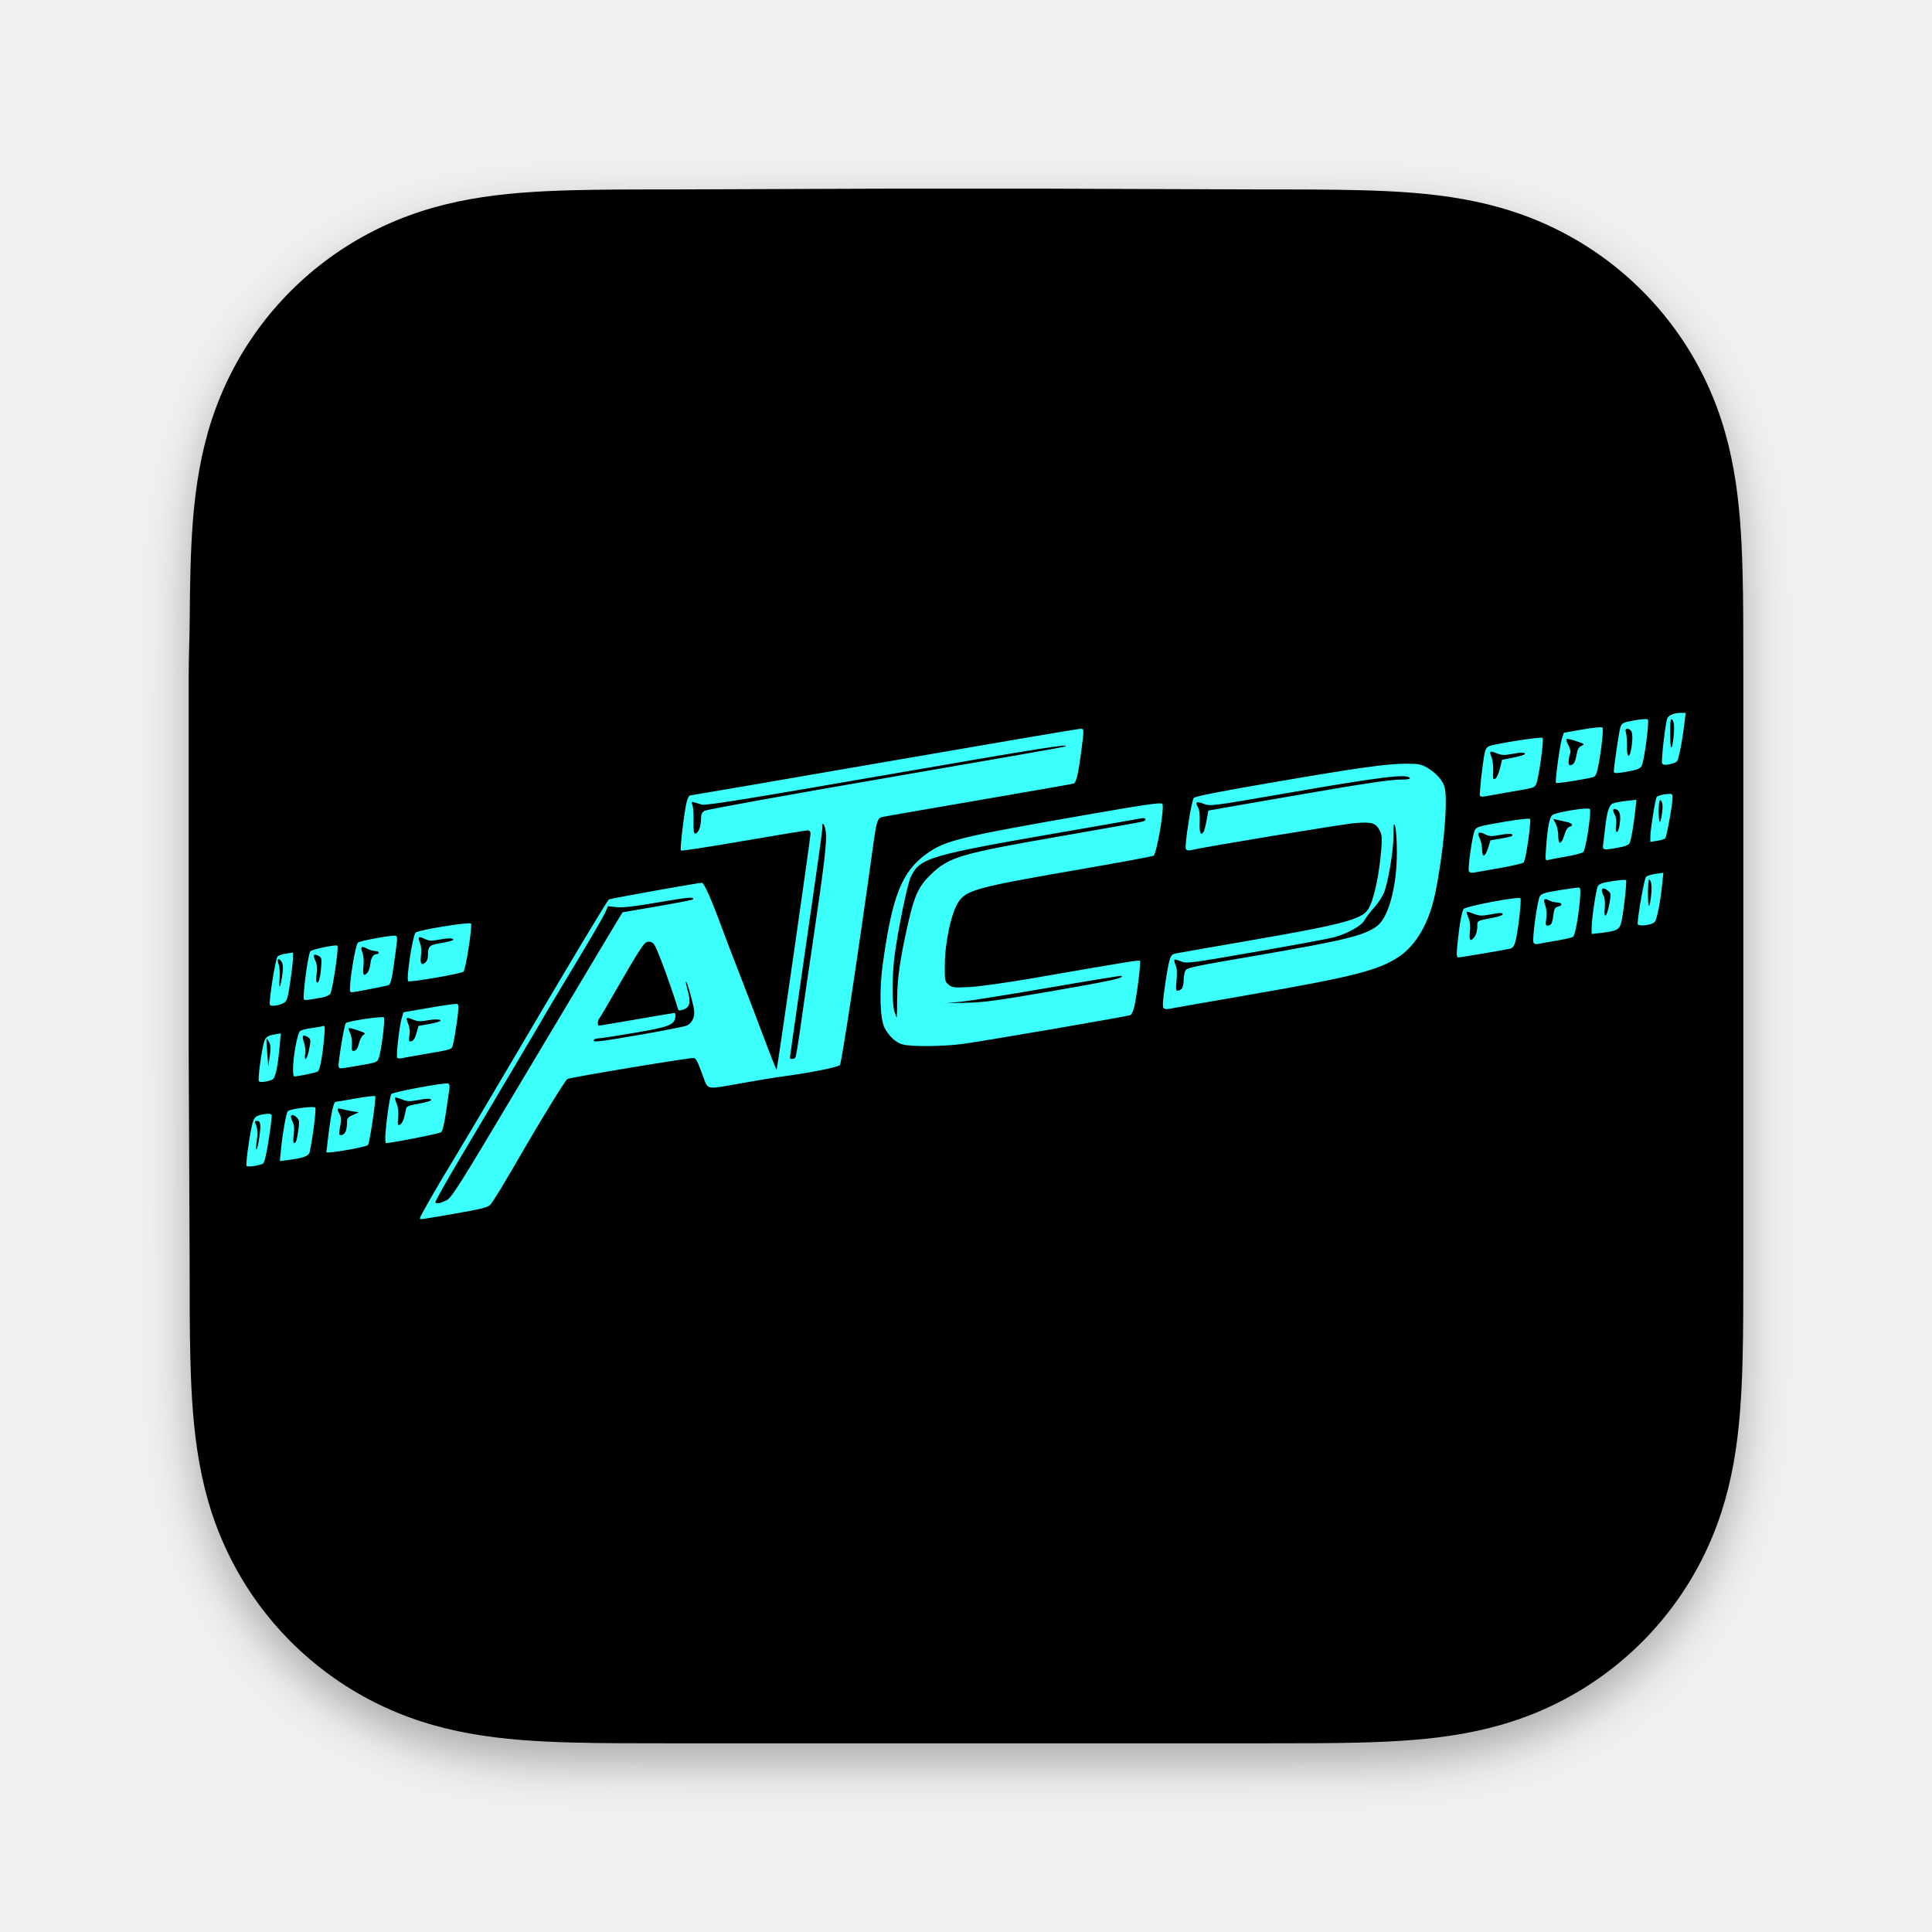
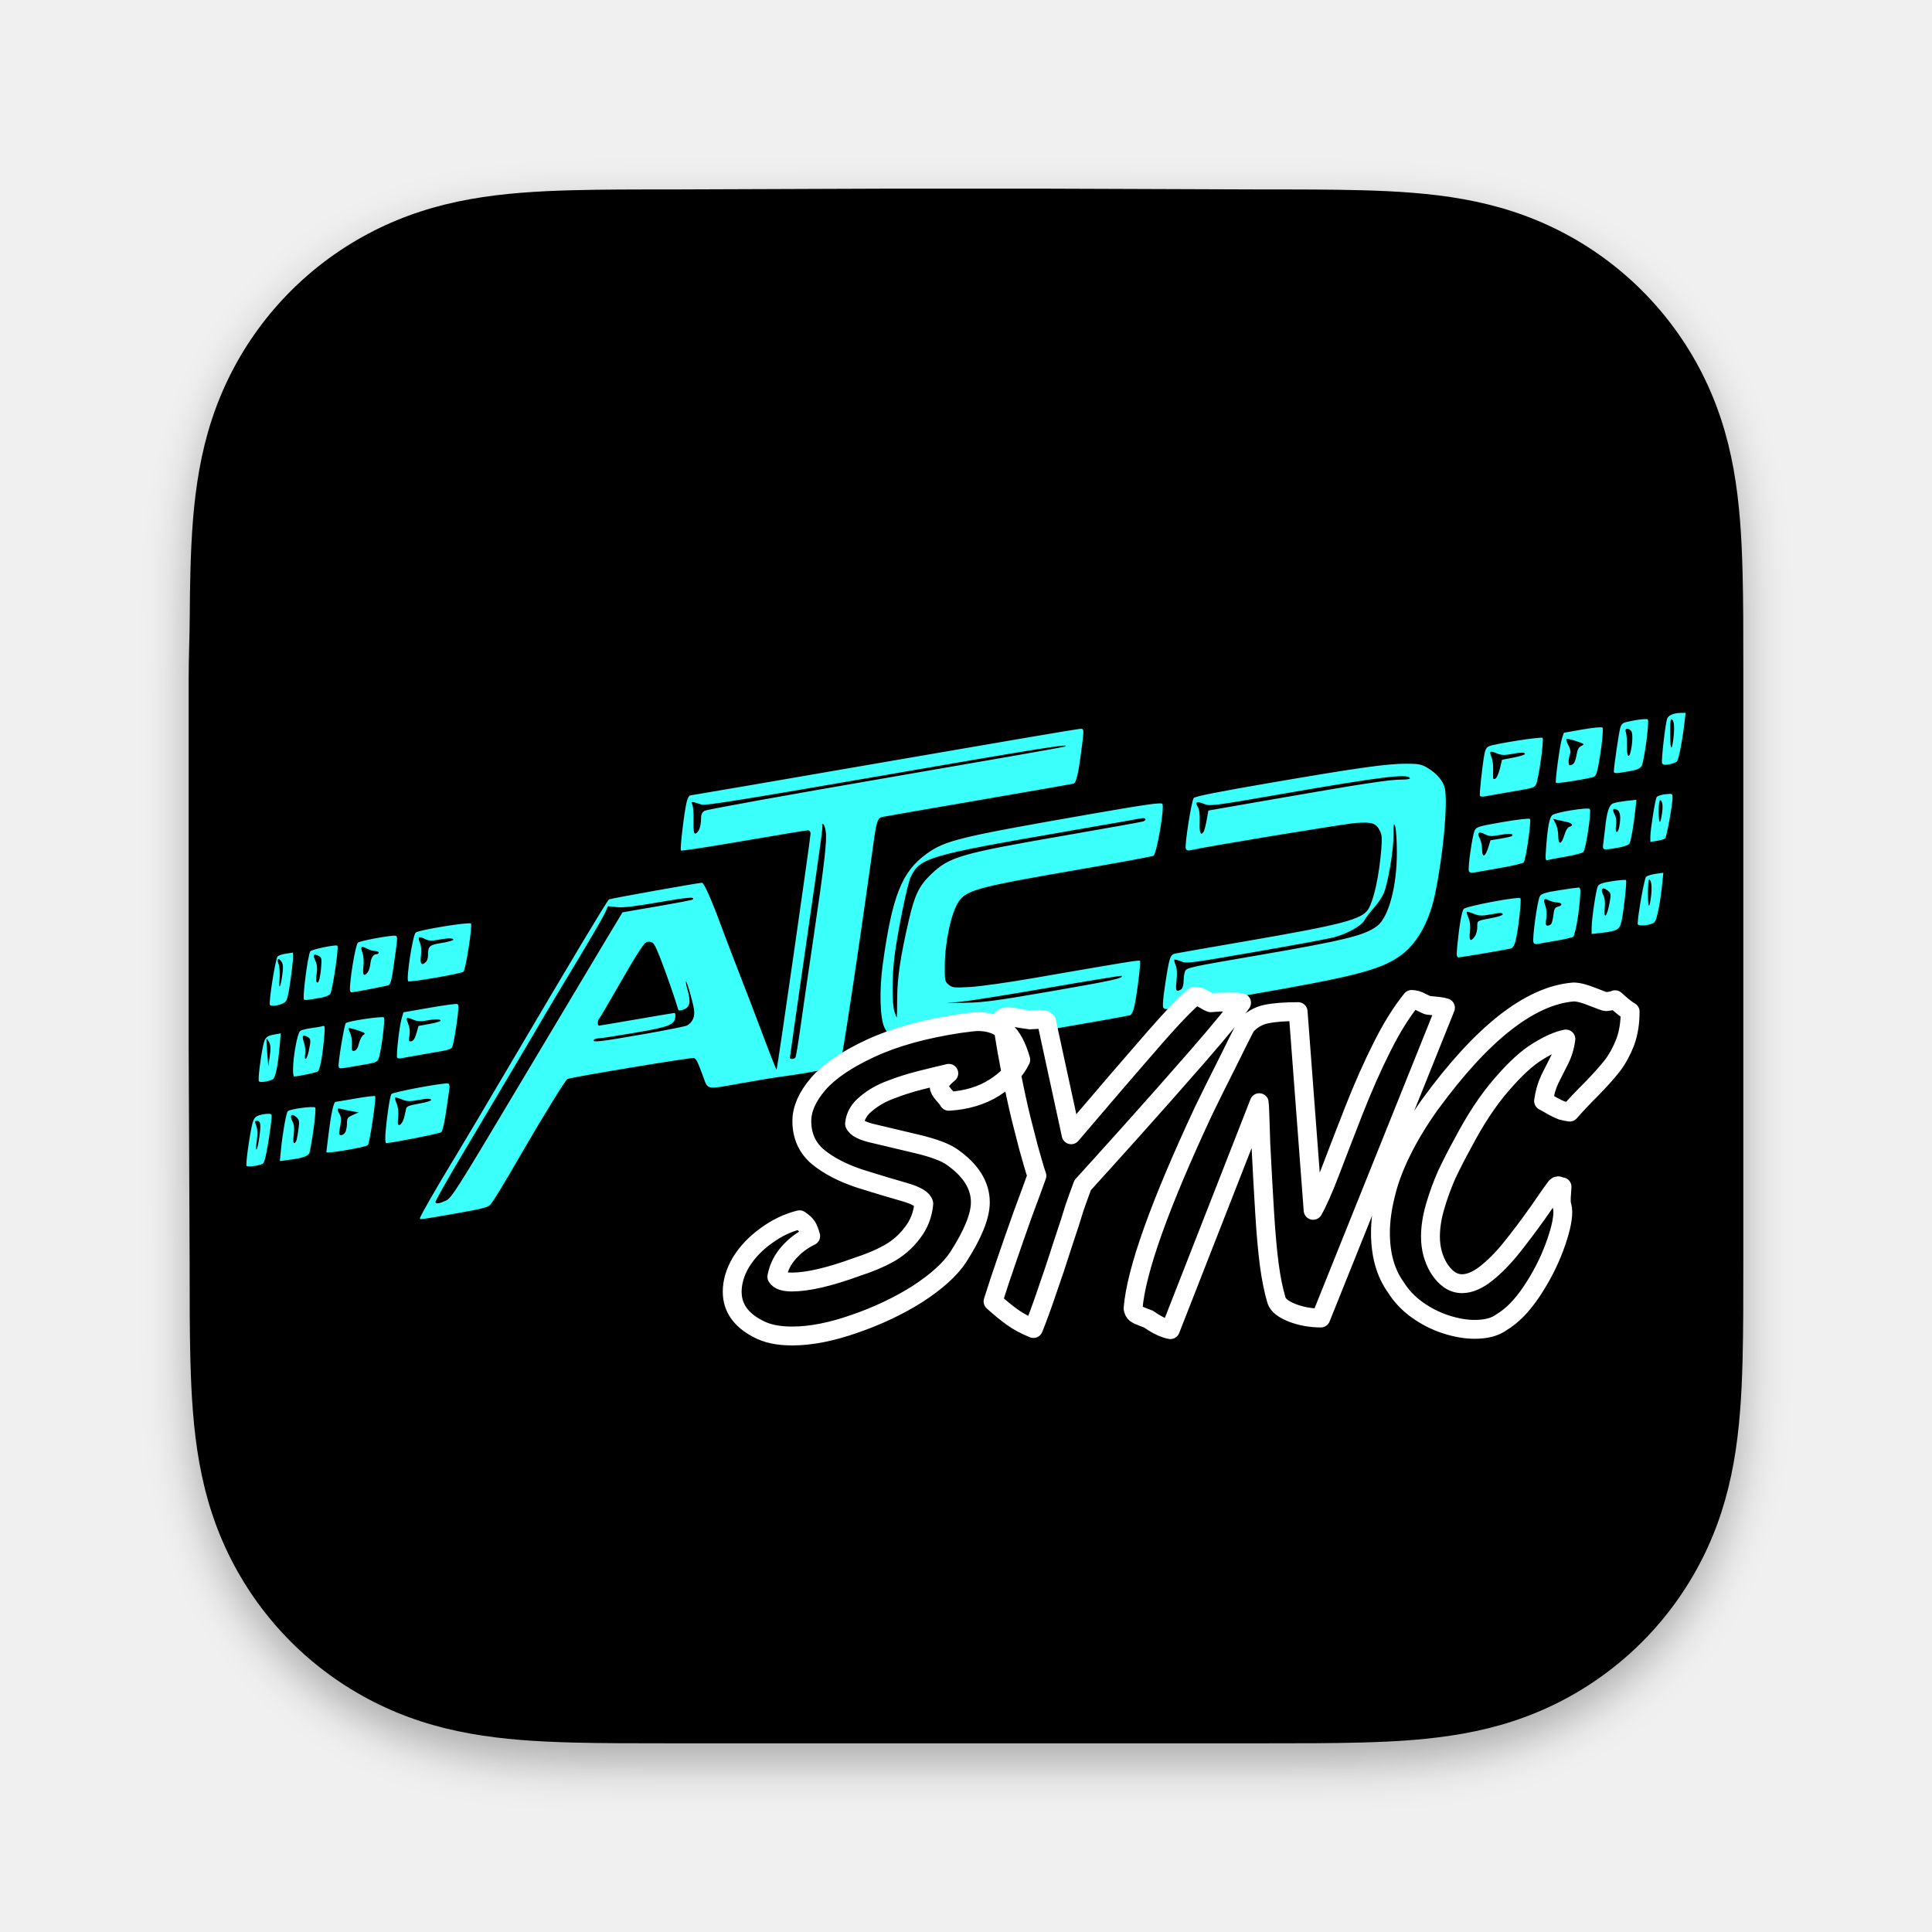
<svg xmlns="http://www.w3.org/2000/svg" width="1024" height="1024" version="1.1" id="svg895">
  <defs id="defs889">
    <filter id="blur_shadow" x="-0.035" y="-0.035" width="1.07" height="1.07">
      <feGaussianBlur stdDeviation="12" id="feGaussianBlur886" />
    </filter>
  </defs>
-   <path d="M924 355.412c0-9.782 0-18.35-.056-28.133-.049-8.241-.144-16.48-.368-24.716-.484-17.954-1.543-36.061-4.736-53.813-3.238-18.01-8.526-34.77-16.859-51.133a171.963 171.963 0 00-31.661-43.559 172.06 172.06 0 00-43.574-31.64c-16.381-8.335-33.159-13.621-51.188-16.858-17.755-3.188-35.867-4.245-53.82-4.73-8.243-.223-16.485-.317-24.73-.368-9.788-.06-19.576-.055-29.364-.055L553.997 100h-84.999l-111.637.407c-9.807 0-19.614-.005-29.421.055-8.262.051-16.52.145-24.778.368-17.995.485-36.148 1.543-53.945 4.735-18.053 3.236-34.857 8.52-51.259 16.849a172.405 172.405 0 00-43.667 31.644 171.994 171.994 0 00-31.718 43.551c-8.356 16.372-13.654 33.143-16.9 51.162-3.196 17.746-4.255 35.846-4.742 53.792-.222 8.237-.318 16.476-.368 24.716-.06 9.784-.563 21.937-.563 31.72v195.999l.508 112.429c0 9.796-.004 19.592.055 29.388.05 8.252.146 16.502.369 24.751.486 17.976 1.547 36.109 4.746 53.886 3.245 18.032 8.542 34.818 16.891 51.201a172.24 172.24 0 0031.722 43.619 172.444 172.444 0 0043.659 31.684c16.412 8.346 33.224 13.639 51.288 16.88 17.789 3.193 35.936 4.252 53.924 4.737 8.258.223 16.517.318 24.779.368 9.807.059 19.613.059 29.42.059h310.283c9.788 0 19.576 0 29.364-.059 8.245-.05 16.487-.145 24.73-.368 17.96-.486 36.078-1.546 53.841-4.741 18.018-3.241 34.788-8.532 51.159-16.873a172.004 172.004 0 0043.582-31.687 172.23 172.23 0 0031.659-43.612c8.337-16.391 13.625-33.184 16.865-51.229 3.19-17.77 4.248-35.896 4.733-53.865.223-8.25.318-16.5.367-24.751.056-9.796.056-19.592.056-29.388V355.412z" fill="rgba(0,0,0,0.3)" filter="url(#blur_shadow)" transform="translate(0 10)" id="path891" />
+   <path d="M924 355.412c0-9.782 0-18.35-.056-28.133-.049-8.241-.144-16.48-.368-24.716-.484-17.954-1.543-36.061-4.736-53.813-3.238-18.01-8.526-34.77-16.859-51.133a171.963 171.963 0 00-31.661-43.559 172.06 172.06 0 00-43.574-31.64c-16.381-8.335-33.159-13.621-51.188-16.858-17.755-3.188-35.867-4.245-53.82-4.73-8.243-.223-16.485-.317-24.73-.368-9.788-.06-19.576-.055-29.364-.055L553.997 100h-84.999l-111.637.407c-9.807 0-19.614-.005-29.421.055-8.262.051-16.52.145-24.778.368-17.995.485-36.148 1.543-53.945 4.735-18.053 3.236-34.857 8.52-51.259 16.849a172.405 172.405 0 00-43.667 31.644 171.994 171.994 0 00-31.718 43.551c-8.356 16.372-13.654 33.143-16.9 51.162-3.196 17.746-4.255 35.846-4.742 53.792-.222 8.237-.318 16.476-.368 24.716-.06 9.784-.563 21.937-.563 31.72v195.999l.508 112.429c0 9.796-.004 19.592.055 29.388.05 8.252.146 16.502.369 24.751.486 17.976 1.547 36.109 4.746 53.886 3.245 18.032 8.542 34.818 16.891 51.201a172.24 172.24 0 0031.722 43.619 172.444 172.444 0 0043.659 31.684c16.412 8.346 33.224 13.639 51.288 16.88 17.789 3.193 35.936 4.252 53.924 4.737 8.258.223 16.517.318 24.779.368 9.807.059 19.613.059 29.42.059h310.283c9.788 0 19.576 0 29.364-.059 8.245-.05 16.487-.145 24.73-.368 17.96-.486 36.078-1.546 53.841-4.741 18.018-3.241 34.788-8.532 51.159-16.873a172.004 172.004 0 0043.582-31.687 172.23 172.23 0 0031.659-43.612c8.337-16.391 13.625-33.184 16.865-51.229 3.19-17.77 4.248-35.896 4.733-53.865.223-8.25.318-16.5.367-24.751.056-9.796.056-19.592.056-29.388V355.412z" fill="rgba(0,0,0,0.3)" filter="url(#blur_shadow)" id="path891" transform="translate(0 10)" />
  <path d="M924 355.412c0-9.782 0-18.35-.056-28.133-.049-8.241-.144-16.48-.368-24.716-.484-17.954-1.543-36.061-4.736-53.813-3.238-18.01-8.526-34.77-16.859-51.133a171.963 171.963 0 00-31.661-43.559 172.06 172.06 0 00-43.574-31.64c-16.381-8.335-33.159-13.621-51.188-16.858-17.755-3.188-35.867-4.245-53.82-4.73-8.243-.223-16.485-.317-24.73-.368-9.788-.06-19.576-.055-29.364-.055L553.997 100h-84.999l-111.637.407c-9.807 0-19.614-.005-29.421.055-8.262.051-16.52.145-24.778.368-17.995.485-36.148 1.543-53.945 4.735-18.053 3.236-34.857 8.52-51.259 16.849a172.405 172.405 0 00-43.667 31.644 171.994 171.994 0 00-31.718 43.551c-8.356 16.372-13.654 33.143-16.9 51.162-3.196 17.746-4.255 35.846-4.742 53.792-.222 8.237-.318 16.476-.368 24.716-.06 9.784-.563 21.937-.563 31.72v195.999l.508 112.429c0 9.796-.004 19.592.055 29.388.05 8.252.146 16.502.369 24.751.486 17.976 1.547 36.109 4.746 53.886 3.245 18.032 8.542 34.818 16.891 51.201a172.24 172.24 0 0031.722 43.619 172.444 172.444 0 0043.659 31.684c16.412 8.346 33.224 13.639 51.288 16.88 17.789 3.193 35.936 4.252 53.924 4.737 8.258.223 16.517.318 24.779.368 9.807.059 19.613.059 29.42.059h310.283c9.788 0 19.576 0 29.364-.059 8.245-.05 16.487-.145 24.73-.368 17.96-.486 36.078-1.546 53.841-4.741 18.018-3.241 34.788-8.532 51.159-16.873a172.004 172.004 0 0043.582-31.687 172.23 172.23 0 0031.659-43.612c8.337-16.391 13.625-33.184 16.865-51.229 3.19-17.77 4.248-35.896 4.733-53.865.223-8.25.318-16.5.367-24.751.056-9.796.056-19.592.056-29.388V355.412z" fill="#fff" id="path893" style="fill:#000000;fill-opacity:1" />
  <path style="fill:#3bfffb;fill-opacity:1;stroke-width:0.841" d="m 222.615,645.59 c 0,-0.917 8.901,-16.424 17.964,-31.297 4.089,-6.71 17.357,-29.05 29.484,-49.644 32.389,-55.002 51.79,-87.378 52.697,-87.939 0.772,-0.477 47.381,-8.814 49.317,-8.821 1.066,-0.003 5.157,9.228 10.253,23.135 1.865,5.091 6.209,16.45 9.652,25.243 3.443,8.793 9.204,23.854 12.802,33.47 3.598,9.615 6.673,17.352 6.833,17.191 0.385,-0.385 17.986,-122.741 17.986,-125.034 0,-1.124 -0.541,-1.782 -1.472,-1.792 -0.81,-0.009 -16.143,2.517 -34.073,5.614 -17.93,3.097 -32.846,5.386 -33.146,5.086 -0.638,-0.638 1.858,-21.504 3.119,-26.072 0.474,-1.717 1.227,-3.122 1.672,-3.122 0.446,0 46.772,-7.951 102.946,-17.67 56.175,-9.718 102.933,-17.67 103.907,-17.67 2.118,0 2.111,-0.17 0.477,12.368 -1.514,11.618 -2.614,16.192 -4.009,16.68 -0.554,0.194 -23.158,4.154 -50.231,8.801 -27.073,4.647 -50.089,8.644 -51.146,8.883 -2.517,0.569 -3.067,2.225 -4.736,14.271 -8.154,58.854 -16.853,116.311 -17.753,117.265 -1.067,1.131 -17.109,4.308 -30.28,5.997 -3.702,0.475 -13.926,2.157 -22.718,3.739 -18.037,3.244 -16.858,3.466 -19.472,-3.66 -2.902,-7.913 -3.623,-9.364 -4.887,-9.849 -1.151,-0.442 -65.645,10.274 -67.098,11.149 -1.055,0.635 -12.896,19.78 -22.569,36.492 -11.613,20.063 -16.377,27.914 -18.295,30.144 -1.185,1.378 -4.783,2.279 -18.819,4.712 -19.515,3.383 -18.406,3.242 -18.406,2.331 z m 13.718,-9.232 c 2.982,-1.351 5.683,-5.614 39.568,-62.453 20.002,-33.552 40.343,-67.607 45.201,-75.678 l 8.834,-14.675 18.377,-3.162 c 10.107,-1.739 18.586,-3.371 18.841,-3.626 1.571,-1.571 -2.586,-1.233 -18.11,1.475 -12.659,2.208 -18.751,2.912 -22.132,2.557 l -4.665,-0.489 -1.642,3.676 c -0.903,2.022 -8.037,14.278 -15.853,27.236 -7.816,12.958 -15.167,25.264 -16.334,27.346 -1.167,2.083 -8.639,14.767 -16.604,28.188 -7.965,13.421 -20.55,34.625 -27.966,47.12 -7.416,12.495 -13.312,23.002 -13.102,23.349 0.581,0.96 2.069,0.73 5.586,-0.864 z M 421.617,560.433 c 0.289,-0.468 1.464,-7.568 2.611,-15.777 1.147,-8.209 4.133,-28.746 6.634,-45.638 6.1,-41.185 7.533,-53.451 6.809,-58.282 -0.329,-2.191 -0.975,-3.983 -1.437,-3.983 -0.462,0 -0.67,0.284 -0.462,0.631 0.454,0.76 0.208,2.57 -9.463,69.59 -4.204,29.135 -7.644,53.273 -7.644,53.641 0,0.966 2.33,0.822 2.951,-0.183 z m -81.016,-12.224 c 12.057,-2.1 22.627,-4.196 23.489,-4.657 2.98,-1.595 4.347,-4.729 3.74,-8.576 -0.668,-4.239 -3.846,-15.213 -4.279,-14.78 -0.167,0.167 0.29,2.435 1.015,5.04 1.672,6.007 1.046,8.68 -2.308,9.849 -1.933,0.674 -2.636,0.642 -2.844,-0.126 -1.169,-4.311 -6.332,-19.174 -9.223,-26.55 -3.164,-8.072 -3.743,-8.996 -5.787,-9.234 -1.987,-0.232 -2.736,0.454 -5.984,5.475 -2.042,3.157 -7.381,12.174 -11.864,20.038 -4.483,7.864 -8.5,14.658 -8.926,15.097 -0.929,0.958 -1.037,3.83 -0.144,3.826 0.347,-0.002 9.34,-1.515 19.984,-3.363 10.644,-1.848 19.662,-3.361 20.04,-3.363 0.378,-0.002 0.567,1.001 0.421,2.228 -0.487,4.083 -3.351,5.184 -21.599,8.307 -9.4,1.609 -17.984,2.925 -19.076,2.925 -1.091,0 -2.218,0.379 -2.504,0.841 -0.89,1.44 3.185,0.971 25.85,-2.978 z m 29.969,-108.55 c 0.537,-1.179 0.976,-3.631 0.976,-5.45 0,-2.521 0.45,-3.585 1.893,-4.479 1.041,-0.645 44.112,-8.436 95.712,-17.313 51.6,-8.877 94.386,-16.376 95.081,-16.665 4.838,-2.009 -12.775,0.784 -95.922,15.206 -73.433,12.738 -94.367,16.105 -96.343,15.497 -6.085,-1.872 -5.72,-1.893 -4.934,0.288 0.4,1.109 0.655,4.951 0.567,8.537 -0.118,4.818 0.122,6.521 0.917,6.521 0.592,0 1.516,-0.964 2.053,-2.143 z M 130.659,617.929 c -0.467,-0.78 1.183,-13.353 2.715,-20.677 1.09,-5.213 1.892,-5.985 7.036,-6.776 2.115,-0.325 3.319,-0.151 3.551,0.514 0.194,0.553 -0.497,6.433 -1.536,13.066 -1.292,8.253 -2.28,12.274 -3.13,12.737 -1.98,1.078 -8.182,1.894 -8.636,1.136 z m 6.775,-15.106 c 0.962,-6.855 0.715,-8.724 -1.155,-8.724 -1.403,0 -1.397,-0.055 -0.297,3.1 0.566,1.623 0.611,4.195 0.127,7.278 -0.411,2.622 -0.484,4.768 -0.162,4.768 0.322,0 0.991,-2.89 1.486,-6.422 z m 11.5,6.336 c 0.833,-8.564 2.762,-19.363 3.611,-20.212 1.156,-1.156 13.63,-2.823 14.514,-1.939 0.667,0.667 -1.251,16.092 -2.944,23.679 -0.455,2.038 -3.325,3.087 -11.248,4.11 l -4.538,0.586 z m 8.333,-5.173 c 0.256,-1.041 0.712,-3.789 1.014,-6.107 0.468,-3.588 0.295,-4.443 -1.162,-5.762 -2.498,-2.261 -3.791,-1.022 -2.182,2.09 0.973,1.882 1.165,3.716 0.741,7.104 -0.36,2.882 -0.258,4.567 0.277,4.567 0.466,0 1.056,-0.852 1.312,-1.893 z m 15.705,6.699 c 0,-0.133 0.547,-4.655 1.216,-10.047 1.286,-10.369 2.663,-16.636 3.654,-16.636 0.329,0 5.074,-0.794 10.544,-1.765 5.47,-0.971 10.179,-1.531 10.464,-1.246 0.693,0.693 -2.921,24.986 -3.855,25.92 -1.159,1.159 -22.023,4.734 -22.023,3.774 z m 10.067,-10.641 c 0.479,-0.895 0.871,-2.997 0.871,-4.671 0,-2.711 0.345,-3.194 3.155,-4.422 l 3.155,-1.379 -3.366,-0.555 c -1.851,-0.305 -4.407,-0.842 -5.68,-1.193 -2.562,-0.707 -2.788,-0.157 -1.152,2.794 0.765,1.38 0.896,3.051 0.428,5.469 -0.371,1.915 -0.691,3.955 -0.711,4.533 -0.057,1.648 2.332,1.231 3.299,-0.576 z m 21.335,-0.266 c 0.704,-8.307 2.288,-18.677 3.039,-19.892 0.671,-1.086 28.429,-6.246 30.123,-5.6 0.616,0.235 0.885,1.348 0.662,2.742 -0.206,1.29 -1.005,6.789 -1.775,12.219 -0.829,5.846 -1.875,10.267 -2.565,10.839 -0.918,0.762 -26.082,5.737 -29.246,5.782 -0.424,0.007 -0.528,-2.665 -0.238,-6.09 z m 9.754,-7.239 c 0.433,-1.688 0.915,-3.826 1.071,-4.752 0.235,-1.39 1.418,-1.881 6.795,-2.822 3.581,-0.627 6.51,-1.478 6.51,-1.893 0,-0.979 -1.984,-0.952 -7.697,0.104 -3.76,0.695 -5.243,0.606 -7.818,-0.47 -1.748,-0.73 -3.348,-1.157 -3.557,-0.949 -0.208,0.209 0.162,1.675 0.824,3.258 0.767,1.835 1.05,4.468 0.782,7.258 -0.364,3.787 -0.237,4.308 0.941,3.857 0.749,-0.287 1.716,-1.903 2.148,-3.591 z m -76.926,-19.491 c -0.521,-0.843 0.809,-11.954 2.232,-18.652 0.977,-4.599 1.688,-5.31 6.102,-6.106 l 3.277,-0.591 -0.576,6.582 c -0.961,10.987 -2.241,17.07 -3.754,17.841 -2.369,1.207 -6.763,1.766 -7.282,0.927 z m 5.459,-20.635 c -0.608,-1.136 -1.225,-1.946 -1.37,-1.801 -0.146,0.146 0.002,3.458 0.33,7.361 l 0.595,7.096 0.775,-5.296 c 0.585,-3.997 0.504,-5.802 -0.33,-7.361 z m 12.646,14.55 c 0.011,-6.808 2.326,-19.445 3.754,-20.489 0.746,-0.546 3.484,-1.258 6.083,-1.583 2.599,-0.325 5.292,-0.808 5.985,-1.073 1.081,-0.415 1.177,0.457 0.676,6.177 -0.843,9.631 -2.213,16.989 -3.331,17.879 -0.786,0.627 -10.431,2.664 -12.61,2.664 -0.309,0 -0.559,-1.609 -0.556,-3.576 z m 8.339,-9.928 c 1.247,-5.814 1.171,-6.492 -0.844,-7.57 -2.475,-1.325 -2.89,-0.473 -1.631,3.344 0.602,1.823 0.862,4.475 0.578,5.894 -0.284,1.419 -0.178,2.58 0.235,2.58 0.413,0 1.161,-1.912 1.662,-4.249 z m 15.85,8.245 c -0.48,-1.305 2.948,-22.164 3.78,-22.996 1.106,-1.106 19.363,-3.838 20.181,-3.021 0.812,0.812 -1.383,18.087 -2.757,21.701 -0.811,2.133 -1.085,2.225 -12.162,4.088 -9.122,1.534 -8.566,1.52 -9.042,0.227 z m 10.765,-12.29 c 0.485,-2.008 1.57,-4.036 2.411,-4.506 1.296,-0.725 0.843,-1.088 -2.977,-2.381 -2.478,-0.839 -4.666,-1.365 -4.862,-1.169 -0.196,0.196 0.156,1.399 0.781,2.673 0.625,1.275 1.029,3.962 0.896,5.971 -0.209,3.165 -0.033,3.614 1.313,3.358 1.045,-0.198 1.844,-1.492 2.437,-3.946 z m 20.24,7.592 c -0.612,-0.991 1.152,-16.518 2.344,-20.637 l 0.986,-3.405 13.765,-2.398 c 7.571,-1.319 14.225,-2.221 14.787,-2.006 0.797,0.306 0.762,2.315 -0.158,9.09 -0.649,4.784 -1.548,10.089 -1.997,11.79 -0.916,3.47 0.279,3.029 -15.51,5.735 -5.553,0.952 -10.926,1.912 -11.939,2.135 -1.013,0.222 -2.038,0.086 -2.279,-0.303 z m 10.223,-12.907 1.107,-3.919 5.861,-1.047 c 3.224,-0.576 5.861,-1.365 5.861,-1.754 0,-0.873 -3.489,-0.854 -8.126,0.044 -2.412,0.467 -4.336,0.325 -6.197,-0.457 -3.982,-1.674 -4.34,-1.443 -2.943,1.902 0.831,1.989 1.083,4.196 0.732,6.396 -0.475,2.97 -0.355,3.324 1.03,3.057 1.046,-0.201 1.935,-1.605 2.674,-4.221 z m 257.683,5.893 c -3.626,-1.024 -7.155,-4.249 -9.512,-8.693 -2.48,-4.675 -2.944,-19.793 -1.032,-33.657 5.036,-36.525 10.141,-49.339 23.428,-58.816 9.822,-7.005 17.322,-8.822 85.548,-20.724 30.074,-5.246 38.471,-6.454 39.209,-5.639 1.347,1.486 -2.933,26.572 -4.699,27.541 -0.696,0.382 -19.06,3.768 -40.809,7.525 -52.267,9.029 -58.305,10.657 -62.477,16.848 -3.833,5.687 -7.203,21.189 -7.294,33.545 -0.061,8.29 0.034,8.774 2.04,10.415 1.931,1.58 2.861,1.679 11.359,1.216 5.091,-0.278 20.047,-2.376 33.236,-4.662 51.505,-8.928 56.303,-9.704 56.809,-9.198 0.575,0.575 -1.613,18.136 -3.04,24.394 -0.493,2.163 -1.428,4.137 -2.078,4.386 -1.922,0.737 -78.656,13.914 -88.887,15.263 -10.52,1.388 -27.316,1.523 -31.801,0.256 z m -2.892,-24.47 c 0.056,-10.913 1.75,-22.235 6.212,-41.522 3.076,-13.292 5.451,-18.17 11.793,-24.219 9.752,-9.301 15.454,-10.946 71.777,-20.696 21.642,-3.747 39.911,-7.028 40.599,-7.292 2.187,-0.839 1.343,-2.136 -1.064,-1.634 -1.273,0.265 -19.921,3.531 -41.44,7.257 -71.128,12.317 -75.869,13.714 -80.667,23.774 -1.786,3.744 -6.843,28.378 -8.586,41.824 -1.376,10.617 -1.397,25.676 -0.04,29.66 0.591,1.735 1.14,3.155 1.22,3.155 0.08,-1.9e-4 0.169,-4.639 0.198,-10.307 z m 82.828,-3.921 c 31.245,-5.432 37.387,-6.785 36.125,-7.959 -0.201,-0.187 -17.477,2.628 -38.391,6.254 -20.915,3.626 -41.74,6.962 -46.278,7.414 l -8.252,0.821 10.939,-0.23 c 9.104,-0.191 16.795,-1.248 45.857,-6.3 z m 58.335,9.121 c -0.584,-0.584 -0.347,-4.279 0.741,-11.549 2.292,-15.311 2.758,-16.776 5.518,-17.357 1.264,-0.266 18.769,-3.326 38.9,-6.8 49.281,-8.505 59.826,-11.265 63.267,-16.561 2.98,-4.587 5.858,-17.691 7.006,-31.896 0.472,-5.848 0.324,-7.736 -0.775,-9.862 -2.092,-4.045 -4.011,-4.663 -12.653,-4.078 -5.966,0.404 -79.205,12.468 -87.785,14.46 -1.257,0.292 -2.083,-0.003 -2.413,-0.862 -0.678,-1.766 3.014,-25.291 4.213,-26.843 0.658,-0.853 13.231,-3.343 40.672,-8.055 46.588,-7.999 61.632,-10.115 71.921,-10.115 6.582,0 8.012,0.275 11.233,2.163 4.935,2.892 8.598,7.217 9.305,10.984 1.576,8.401 -0.942,35.438 -5.202,55.85 -3.207,15.368 -9.938,27.067 -19.149,33.285 -10.663,7.198 -24.229,10.654 -79.219,20.183 -22.676,3.929 -42.015,7.317 -42.976,7.529 -0.96,0.211 -2.132,-0.002 -2.605,-0.474 z m 9.651,-10.206 c 0.555,-0.555 1.01,-2.424 1.01,-4.152 0,-1.728 0.339,-4.034 0.753,-5.123 0.719,-1.892 2.366,-2.257 36.812,-8.172 47.649,-8.182 58.29,-10.774 64.98,-15.823 6.132,-4.629 10.544,-21.183 10.486,-39.344 -0.019,-6.016 -0.43,-12.074 -0.912,-13.463 -0.738,-2.122 -0.877,-1.385 -0.873,4.628 0.008,8.439 -2.941,25.741 -5.285,31.041 -0.908,2.053 -3.254,5.491 -5.214,7.641 -1.959,2.15 -4.156,5.027 -4.882,6.395 -1.589,2.996 -9.18,7.228 -16.351,9.117 -2.777,0.731 -21.42,4.179 -41.428,7.662 -34.836,6.063 -36.511,6.277 -39.466,5.043 -1.697,-0.709 -3.268,-1.107 -3.49,-0.884 -0.223,0.223 0.069,1.549 0.649,2.948 0.714,1.724 0.864,4.309 0.467,8.021 -0.469,4.378 -0.354,5.477 0.574,5.477 0.638,0 1.615,-0.454 2.171,-1.01 z m 11.659,-83.343 c 0.358,-0.578 1.062,-3.324 1.564,-6.1 l 0.913,-5.049 37.401,-6.508 c 44.941,-7.82 58.538,-9.889 65.007,-9.895 3.043,-0.002 4.692,-0.322 4.368,-0.846 -1.457,-2.358 -15.413,-0.621 -67.191,8.366 -37.493,6.507 -38.676,6.659 -41.896,5.371 -3.834,-1.534 -4.935,-0.975 -3.265,1.658 0.792,1.248 1.107,3.85 0.963,7.955 -0.204,5.806 0.555,7.6 2.135,5.049 z m -494.917,91.877 c -0.776,-1.255 2.933,-24.63 4.081,-25.722 0.548,-0.522 2.606,-1.189 4.573,-1.482 l 3.576,-0.534 0.003,2.745 c 0.002,1.51 -0.652,7.241 -1.453,12.737 -1.192,8.178 -1.765,10.184 -3.159,11.046 -2.384,1.476 -7.005,2.21 -7.622,1.211 z m 6.677,-16.823 c 0.427,-3.418 0.26,-5.018 -0.654,-6.269 -1.637,-2.239 -2.473,-1.23 -1.375,1.659 0.483,1.272 0.684,4.827 0.446,7.9 -0.501,6.468 0.668,4.039 1.583,-3.29 z m 11.377,14.001 c -0.915,-0.915 2.016,-23.449 3.325,-25.567 0.637,-1.031 13.62,-3.737 14.379,-2.997 0.869,0.848 -2.66,24.33 -3.856,25.653 -0.681,0.754 -2.831,1.616 -4.776,1.916 -1.946,0.3 -4.679,0.749 -6.075,1 -1.396,0.25 -2.744,0.248 -2.997,-0.003 z m 8.989,-16.201 c 0.522,-5.614 0.439,-6.055 -1.31,-6.992 -2.57,-1.376 -3.093,-0.497 -1.621,2.724 0.858,1.877 1.069,3.901 0.678,6.51 -0.312,2.083 -0.383,4.103 -0.158,4.491 0.925,1.593 1.887,-1.092 2.412,-6.733 z m 15.392,11.288 c -0.363,-4.474 2.855,-23.931 4.176,-25.252 1.009,-1.009 18.532,-4.204 19.989,-3.645 1.163,0.446 1.165,0.418 -0.991,15.797 -1.051,7.497 -1.707,9.957 -2.767,10.369 -1.345,0.524 -18.27,3.783 -19.643,3.783 -0.374,0 -0.717,-0.473 -0.764,-1.052 z m 9.356,-9.484 c 0.584,-0.704 1.216,-2.674 1.404,-4.378 0.377,-3.422 1.543,-5.281 3.312,-5.281 0.638,0 1.159,-0.379 1.159,-0.841 0,-0.463 -0.852,-0.844 -1.893,-0.847 -1.041,-0.002 -2.991,-0.578 -4.332,-1.277 -3.074,-1.603 -3.609,-1.067 -2.367,2.37 0.586,1.621 0.775,4.514 0.465,7.131 -0.537,4.534 0.216,5.577 2.252,3.123 z m 21.446,4.654 c -1.055,-1.706 2.45,-24.306 3.998,-25.775 1.426,-1.355 28.344,-5.75 29.309,-4.786 0.887,0.887 -2.741,24.299 -3.953,25.511 -1.057,1.057 -28.865,5.84 -29.353,5.05 z m 9.503,-10.274 c 0.555,-0.555 1.015,-1.975 1.021,-3.155 0.028,-5.236 0.594,-5.772 7.226,-6.842 3.424,-0.552 6.225,-1.331 6.225,-1.73 0,-0.949 -2.955,-0.92 -8.237,0.082 -3.393,0.643 -4.797,0.54 -6.899,-0.509 -3.274,-1.633 -3.905,-1.085 -2.54,2.209 0.68,1.641 0.861,4.071 0.505,6.758 -0.576,4.344 0.395,5.49 2.699,3.186 z m 546.558,-8.26 c 0.923,-9.926 2.364,-18.378 3.367,-19.738 1.076,-1.46 29.062,-6.752 30.11,-5.694 0.707,0.715 -1.252,17.726 -2.633,22.852 -0.654,2.428 -1.46,3.543 -2.783,3.85 -3.323,0.77 -26.186,4.634 -27.416,4.634 -0.97,0 -1.091,-1.109 -0.645,-5.904 z m 9.322,-5.222 c 0.72,-1.029 1.31,-3.293 1.31,-5.032 0,-3.465 -0.602,-3.122 8.625,-4.904 2.661,-0.514 4.838,-1.286 4.838,-1.716 0,-1.002 -1.122,-0.984 -7.081,0.118 -4.022,0.744 -5.453,0.664 -8.253,-0.456 -1.863,-0.745 -3.534,-1.208 -3.714,-1.029 -0.18,0.18 0.233,1.667 0.918,3.306 0.845,2.023 1.081,4.36 0.735,7.281 -0.559,4.72 0.398,5.607 2.622,2.432 z m 31.076,3.164 c -0.747,-1.945 2.108,-22.472 3.399,-24.443 0.913,-1.393 2.945,-2.023 10.281,-3.186 5.029,-0.797 9.668,-1.445 10.31,-1.441 0.948,0.007 1.058,1.313 0.586,6.95 -0.704,8.41 -2.492,18.118 -3.524,19.132 -0.415,0.408 -4.352,1.34 -8.748,2.071 -4.396,0.732 -8.854,1.523 -9.905,1.759 -1.232,0.276 -2.085,-0.022 -2.4,-0.843 z m 9.499,-9.918 c 0.362,-0.578 0.858,-2.74 1.101,-4.803 0.359,-3.043 0.809,-3.837 2.385,-4.207 2.686,-0.631 2.35,-2.121 -0.5,-2.223 -1.289,-0.046 -3.215,-0.55 -4.279,-1.12 -2.619,-1.402 -3.159,-0.578 -1.9,2.902 0.654,1.81 0.839,4.358 0.487,6.71 -0.467,3.113 -0.334,3.792 0.739,3.792 0.719,0 1.604,-0.473 1.967,-1.052 z m 21.333,2.212 c 0.022,-4.8 2.341,-20.31 3.305,-22.111 0.615,-1.149 2.599,-1.828 7.623,-2.61 3.735,-0.581 7.009,-0.839 7.274,-0.574 0.553,0.553 -1.102,15.874 -2.35,21.758 -0.955,4.505 -2.273,5.263 -10.827,6.231 l -5.04,0.57 0.016,-3.264 z m 9.433,-12.905 c 0.953,-5.126 0.92,-5.354 -1,-6.909 -2.646,-2.143 -3.938,-0.821 -2.305,2.359 0.842,1.64 1.102,3.889 0.814,7.038 -0.581,6.357 1.172,4.605 2.491,-2.488 z m 14.957,10.802 c 0.013,-4.186 3.532,-23.99 4.419,-24.877 0.597,-0.597 2.912,-1.336 5.143,-1.642 l 4.057,-0.556 -0.589,5.805 c -1.036,10.207 -2.812,19.082 -4.068,20.339 -1.723,1.723 -8.967,2.476 -8.962,0.932 z m 7.159,-15.14 c 0.545,-4.692 0.055,-8.318 -1.123,-8.318 -0.318,0 -0.576,3.371 -0.574,7.491 0,8.133 0.804,8.523 1.697,0.828 z m -96.632,-12.879 c -0.623,-1.624 1.862,-18.836 3.1,-21.476 0.887,-1.891 2.071,-2.248 14.774,-4.449 7.595,-1.316 14.12,-2.083 14.5,-1.703 0.881,0.881 -2.162,21.944 -3.341,23.123 -0.486,0.486 -5.925,1.767 -12.085,2.847 -6.16,1.079 -12.387,2.172 -13.838,2.428 -1.864,0.329 -2.776,0.104 -3.111,-0.769 z m 10.283,-12.428 1.17,-3.838 5.448,-0.903 c 2.996,-0.497 5.657,-1.112 5.912,-1.367 1.259,-1.259 -1.206,-1.495 -6.132,-0.588 -4.675,0.861 -5.835,0.816 -8.014,-0.31 -3.384,-1.75 -4.499,-0.938 -2.916,2.123 0.693,1.339 1.259,4 1.259,5.912 0,4.608 1.72,4.067 3.273,-1.029 z m 30.737,-0.797 c 0.767,-10.109 1.685,-14.905 3.131,-16.351 1.496,-1.496 18.972,-4.354 19.963,-3.265 0.991,1.09 -2.08,21.449 -3.437,22.778 -0.593,0.581 -4.675,1.664 -9.071,2.407 -4.396,0.743 -8.711,1.566 -9.588,1.83 -1.515,0.455 -1.565,0.083 -0.997,-7.4 z m 9.663,-5.975 c 0.768,-2.52 1.755,-4.029 2.819,-4.307 2.153,-0.563 1.249,-1.91 -1.677,-2.497 -1.278,-0.257 -3.402,-0.73 -4.718,-1.052 l -2.394,-0.585 1.342,2.596 c 0.738,1.428 1.342,4.35 1.342,6.494 0,5.019 1.658,4.691 3.285,-0.649 z m 20.579,4.617 c 0.248,-1.735 0.689,-5.427 0.98,-8.204 0.889,-8.501 2.102,-12.25 4.223,-13.056 1.05,-0.399 4.259,-0.992 7.132,-1.317 l 5.224,-0.591 -0.577,5.378 c -0.871,8.114 -2.264,16.15 -3.068,17.7 -0.455,0.877 -2.672,1.723 -6.064,2.314 -8.319,1.449 -8.373,1.433 -7.849,-2.224 z m 8.426,-8.73 c 0.989,-4.945 0.614,-8.203 -1.046,-9.091 -2.25,-1.204 -2.761,-0.22 -1.326,2.555 0.834,1.613 1.064,3.511 0.7,5.783 -0.643,4.021 0.882,4.708 1.672,0.753 z m 16.513,5.208 c 0,-3.716 2.553,-19.775 3.349,-21.062 0.358,-0.579 2.401,-1.25 4.541,-1.491 3.832,-0.432 3.89,-0.402 3.864,1.985 -0.041,3.768 -3.109,20.62 -3.897,21.407 -0.387,0.387 -2.314,0.96 -4.28,1.275 l -3.576,0.571 z m 6.236,-12.74 c 0.305,-2.118 0.312,-4.484 0.016,-5.259 -1.16,-3.023 -1.849,-1.13 -1.809,4.973 0.043,6.689 0.853,6.818 1.795,0.286 z m -96.552,-8.97 c -0.427,-0.69 1.256,-16.189 2.446,-22.535 0.374,-1.993 1.198,-3.314 2.361,-3.787 3.327,-1.35 27.674,-5.144 28.394,-4.425 0.849,0.848 -2.139,22.153 -3.45,24.602 -1.023,1.911 -0.915,1.88 -14.743,4.231 -5.553,0.944 -11.102,1.923 -12.331,2.175 -1.229,0.252 -2.434,0.134 -2.678,-0.261 z m 10.551,-14.364 1.163,-4.765 6.065,-1.166 c 3.336,-0.641 6.065,-1.499 6.065,-1.905 0,-0.96 -2.107,-0.934 -7.512,0.091 -3.442,0.653 -5.022,0.56 -7.396,-0.432 -3.662,-1.53 -4.135,-1.19 -2.808,2.014 0.562,1.356 0.958,4.303 0.88,6.548 -0.186,5.357 -0.184,5.365 1.194,4.836 0.652,-0.25 1.71,-2.6 2.349,-5.22 z m 29.732,7.463 c -0.538,-0.871 2.082,-20.146 3.205,-23.573 l 0.973,-2.97 9.874,-1.743 c 5.451,-0.962 10.196,-1.421 10.592,-1.025 0.71,0.71 -0.671,12.901 -2.432,21.475 -0.706,3.435 -1.315,4.517 -2.741,4.871 -5.675,1.408 -19.164,3.462 -19.472,2.965 z m 9.504,-10.401 c 0.499,-0.601 1.167,-2.717 1.484,-4.7 0.424,-2.649 1.102,-3.846 2.555,-4.508 1.854,-0.845 1.681,-1.002 -2.741,-2.495 -2.596,-0.876 -4.943,-1.37 -5.216,-1.096 -0.273,0.273 0.167,1.73 0.978,3.236 0.811,1.507 1.301,3.29 1.088,3.964 -1.191,3.761 -1.276,6.693 -0.195,6.693 0.626,0 1.546,-0.492 2.046,-1.093 z m 21.175,4.502 c 0,-2.65 2.715,-21.108 3.431,-23.323 0.815,-2.521 1.211,-2.73 7.34,-3.869 3.563,-0.662 6.819,-0.902 7.236,-0.533 0.916,0.812 -1.823,21.707 -3.21,24.488 -0.751,1.507 -2.146,2.147 -6.406,2.941 -6.742,1.256 -8.39,1.314 -8.39,0.295 z m 8.717,-9.93 c 1.202,-4.249 1.478,-10.437 0.518,-11.594 -1.688,-2.034 -3.665,-1.58 -2.857,0.656 0.376,1.041 0.635,4.26 0.574,7.152 -0.104,4.967 0.852,7.017 1.766,3.786 z m 16.849,5.31 c -0.515,-1.341 1.768,-21.085 2.726,-23.582 0.658,-1.714 3.708,-2.974 7.198,-2.974 h 2.566 l -0.567,4.838 c -1.172,10.005 -3.13,20.017 -4.096,20.938 -0.55,0.525 -2.425,1.205 -4.167,1.513 -2.434,0.43 -3.281,0.26 -3.662,-0.732 z m 5.872,-11.949 c 0.83,-6.053 0.637,-10.11 -0.527,-11.076 -0.843,-0.699 -1.06,0.758 -1.052,7.047 0.009,8.531 0.715,10.328 1.579,4.029 z" id="path139" />
+   <path id="SYNC" class="s2" aria-label="SYNC" d="m 424.991,594.122 q 0,-9.389 8.564,-19.51 8.768,-10.122 27.731,-18.924 19.167,-8.948 47.51,-13.203 7.545,-1.027 9.38,-1.027 8.972,0 14.477,4.841 5.302,4.548 8.36,15.403 -4.078,8.508 -14.07,14.816 -9.991,6.308 -24.061,7.188 -0.612,-1.174 -2.855,-3.667 -2.243,-2.494 -2.243,-4.107 0,-2.934 5.098,-7.041 -6.933,1.614 -15.089,3.667 -8.156,2.054 -15.701,4.988 -7.545,2.787 -13.05,7.481 -5.505,4.401 -6.117,10.562 1.223,3.374 10.807,5.428 9.38,2.2 22.226,5.281 13.05,3.081 18.556,6.895 15.089,10.562 15.089,24.058 0,10.855 -11.827,29.192 -6.321,9.535 -21.41,19.364 -15.089,9.535 -33.441,15.843 -18.352,6.455 -33.033,6.455 -11.215,0 -18.148,-3.814 -13.662,-7.041 -13.662,-19.657 0,-7.775 4.69,-15.696 4.894,-7.922 13.254,-13.936 8.36,-6.161 17.74,-8.508 2.855,1.907 3.874,3.521 1.02,1.467 2.039,5.134 -6.729,3.227 -11.623,8.802 -4.894,5.428 -6.321,12.762 1.631,2.787 7.952,2.787 12.642,0 34.664,-8.068 9.584,-3.081 16.72,-7.041 7.341,-4.107 12.438,-10.855 5.302,-6.748 6.117,-15.55 -0.612,-3.374 -10.195,-6.161 -9.38,-2.641 -23.449,-7.041 -13.866,-4.548 -22.43,-11.589 -8.564,-7.188 -8.564,-19.07 z m 129.685,-52.81 13.05,60.145 q 7.341,-8.655 14.681,-17.163 7.341,-8.655 19.167,-22.298 11.827,-13.789 18.963,-21.564 7.341,-7.922 12.031,-12.029 0.408,-0.44 1.02,-0.44 1.631,0 4.486,1.614 2.651,1.614 3.67,1.907 4.078,-0.44 13.05,-0.44 3.263,0.44 3.263,0.44 -4.894,7.188 -23.245,28.312 -18.556,21.271 -35.684,40.341 -17.128,19.07 -25.285,28.019 -2.855,7.628 -4.486,12.469 -1.427,4.988 -5.913,18.337 -4.282,13.496 -8.564,25.672 -4.078,12.029 -7.137,19.51 -6.525,-2.641 -11.215,-6.015 -4.69,-3.374 -10.195,-8.362 3.263,-10.415 7.341,-22.151 4.078,-11.882 8.36,-23.911 4.486,-12.029 7.545,-20.537 -0.816,-2.054 -2.447,-7.922 -1.835,-6.014 -4.486,-16.723 -2.855,-10.709 -5.913,-25.965 -3.263,-15.11 -5.709,-32.42 0.612,-1.174 3.059,-1.174 2.447,0 6.933,0.88 4.486,0.733 4.69,0.733 1.631,-0.147 2.855,-0.147 1.223,-0.147 3.059,-0.147 2.039,0 3.059,1.027 z m 133.356,-5.134 7.952,105.327 q 3.67,-6.455 8.972,-20.244 5.302,-13.936 12.642,-32.713 7.341,-18.63 14.885,-33.593 7.545,-15.11 15.701,-25.232 2.447,0 5.098,1.467 2.651,1.32 3.466,1.614 3.263,0.293 5.709,0.587 2.447,0.293 3.67,0.733 l -66.066,164.445 q -8.156,0 -15.293,-2.787 -6.933,-2.787 -8.156,-6.455 -2.447,-8.215 -3.874,-19.07 -1.427,-10.855 -2.447,-27.432 -1.02,-16.577 -2.039,-36.967 -0.612,-20.684 -0.816,-21.418 L 620.335,704.73 q -4.894,-0.88 -11.623,-5.574 -0.612,-0.293 -3.059,-1.174 -2.447,-0.88 -3.67,-1.76 -1.223,-1.027 -1.427,-2.787 2.447,-29.926 37.315,-104.594 5.913,-12.176 12.234,-24.645 6.117,-12.469 10.195,-20.391 4.486,-4.988 10.807,-6.308 6.321,-1.32 16.924,-1.32 z m 69.736,49.436 q 41.597,-57.064 76.261,-59.852 3.67,0 10.195,2.641 6.321,2.494 6.933,2.494 3.874,-0.44 4.894,-1.027 5.098,4.694 7.952,6.308 0,9.242 -2.651,16.283 -2.651,6.895 -6.729,12.322 -4.282,5.428 -11.011,12.322 -6.933,6.895 -11.623,12.322 -2.039,-0.293 -4.282,-0.88 -2.243,-0.88 -4.894,-2.347 -2.651,-1.614 -4.69,-2.641 0.816,-6.161 3.263,-11.442 2.651,-5.134 5.098,-10.122 2.651,-5.134 3.466,-11.296 -6.117,1.174 -14.681,6.455 -8.564,5.134 -19.167,17.457 -10.807,12.322 -20.799,31.393 -4.69,8.508 -8.564,16.723 -3.67,8.362 -6.117,16.87 -2.447,8.362 -2.447,15.843 0,9.095 4.282,16.43 5.302,8.508 12.438,8.508 5.913,0 12.642,-5.281 6.729,-5.281 13.254,-13.349 6.525,-8.068 14.477,-19.217 7.748,-11.296 9.38,-13.349 0.816,-0.733 1.02,-0.733 0.408,0 1.02,0.293 0.408,0.293 1.223,0.293 0,0.88 -0.204,3.227 -0.204,2.347 -0.204,3.667 0,2.347 0.408,3.227 0.408,1.467 0.408,3.227 0,6.748 -4.486,18.777 -4.486,12.029 -12.031,23.325 -7.545,11.296 -15.905,16.283 -5.098,3.814 -14.274,3.814 -7.137,0 -15.293,-2.64 -8.156,-2.641 -15.293,-7.775 -6.933,-4.988 -11.215,-11.882 -8.156,-11.296 -8.156,-28.899 0,-9.242 2.651,-19.951 2.447,-10.709 8.36,-22.738 5.913,-12.176 15.089,-25.085 z" style="mix-blend-mode:normal;fill:#000000;fill-opacity:1;stroke:#ffffff;stroke-width:10;stroke-linejoin:round;stroke-miterlimit:4;stroke-dasharray:none;stroke-opacity:1" />
</svg>
